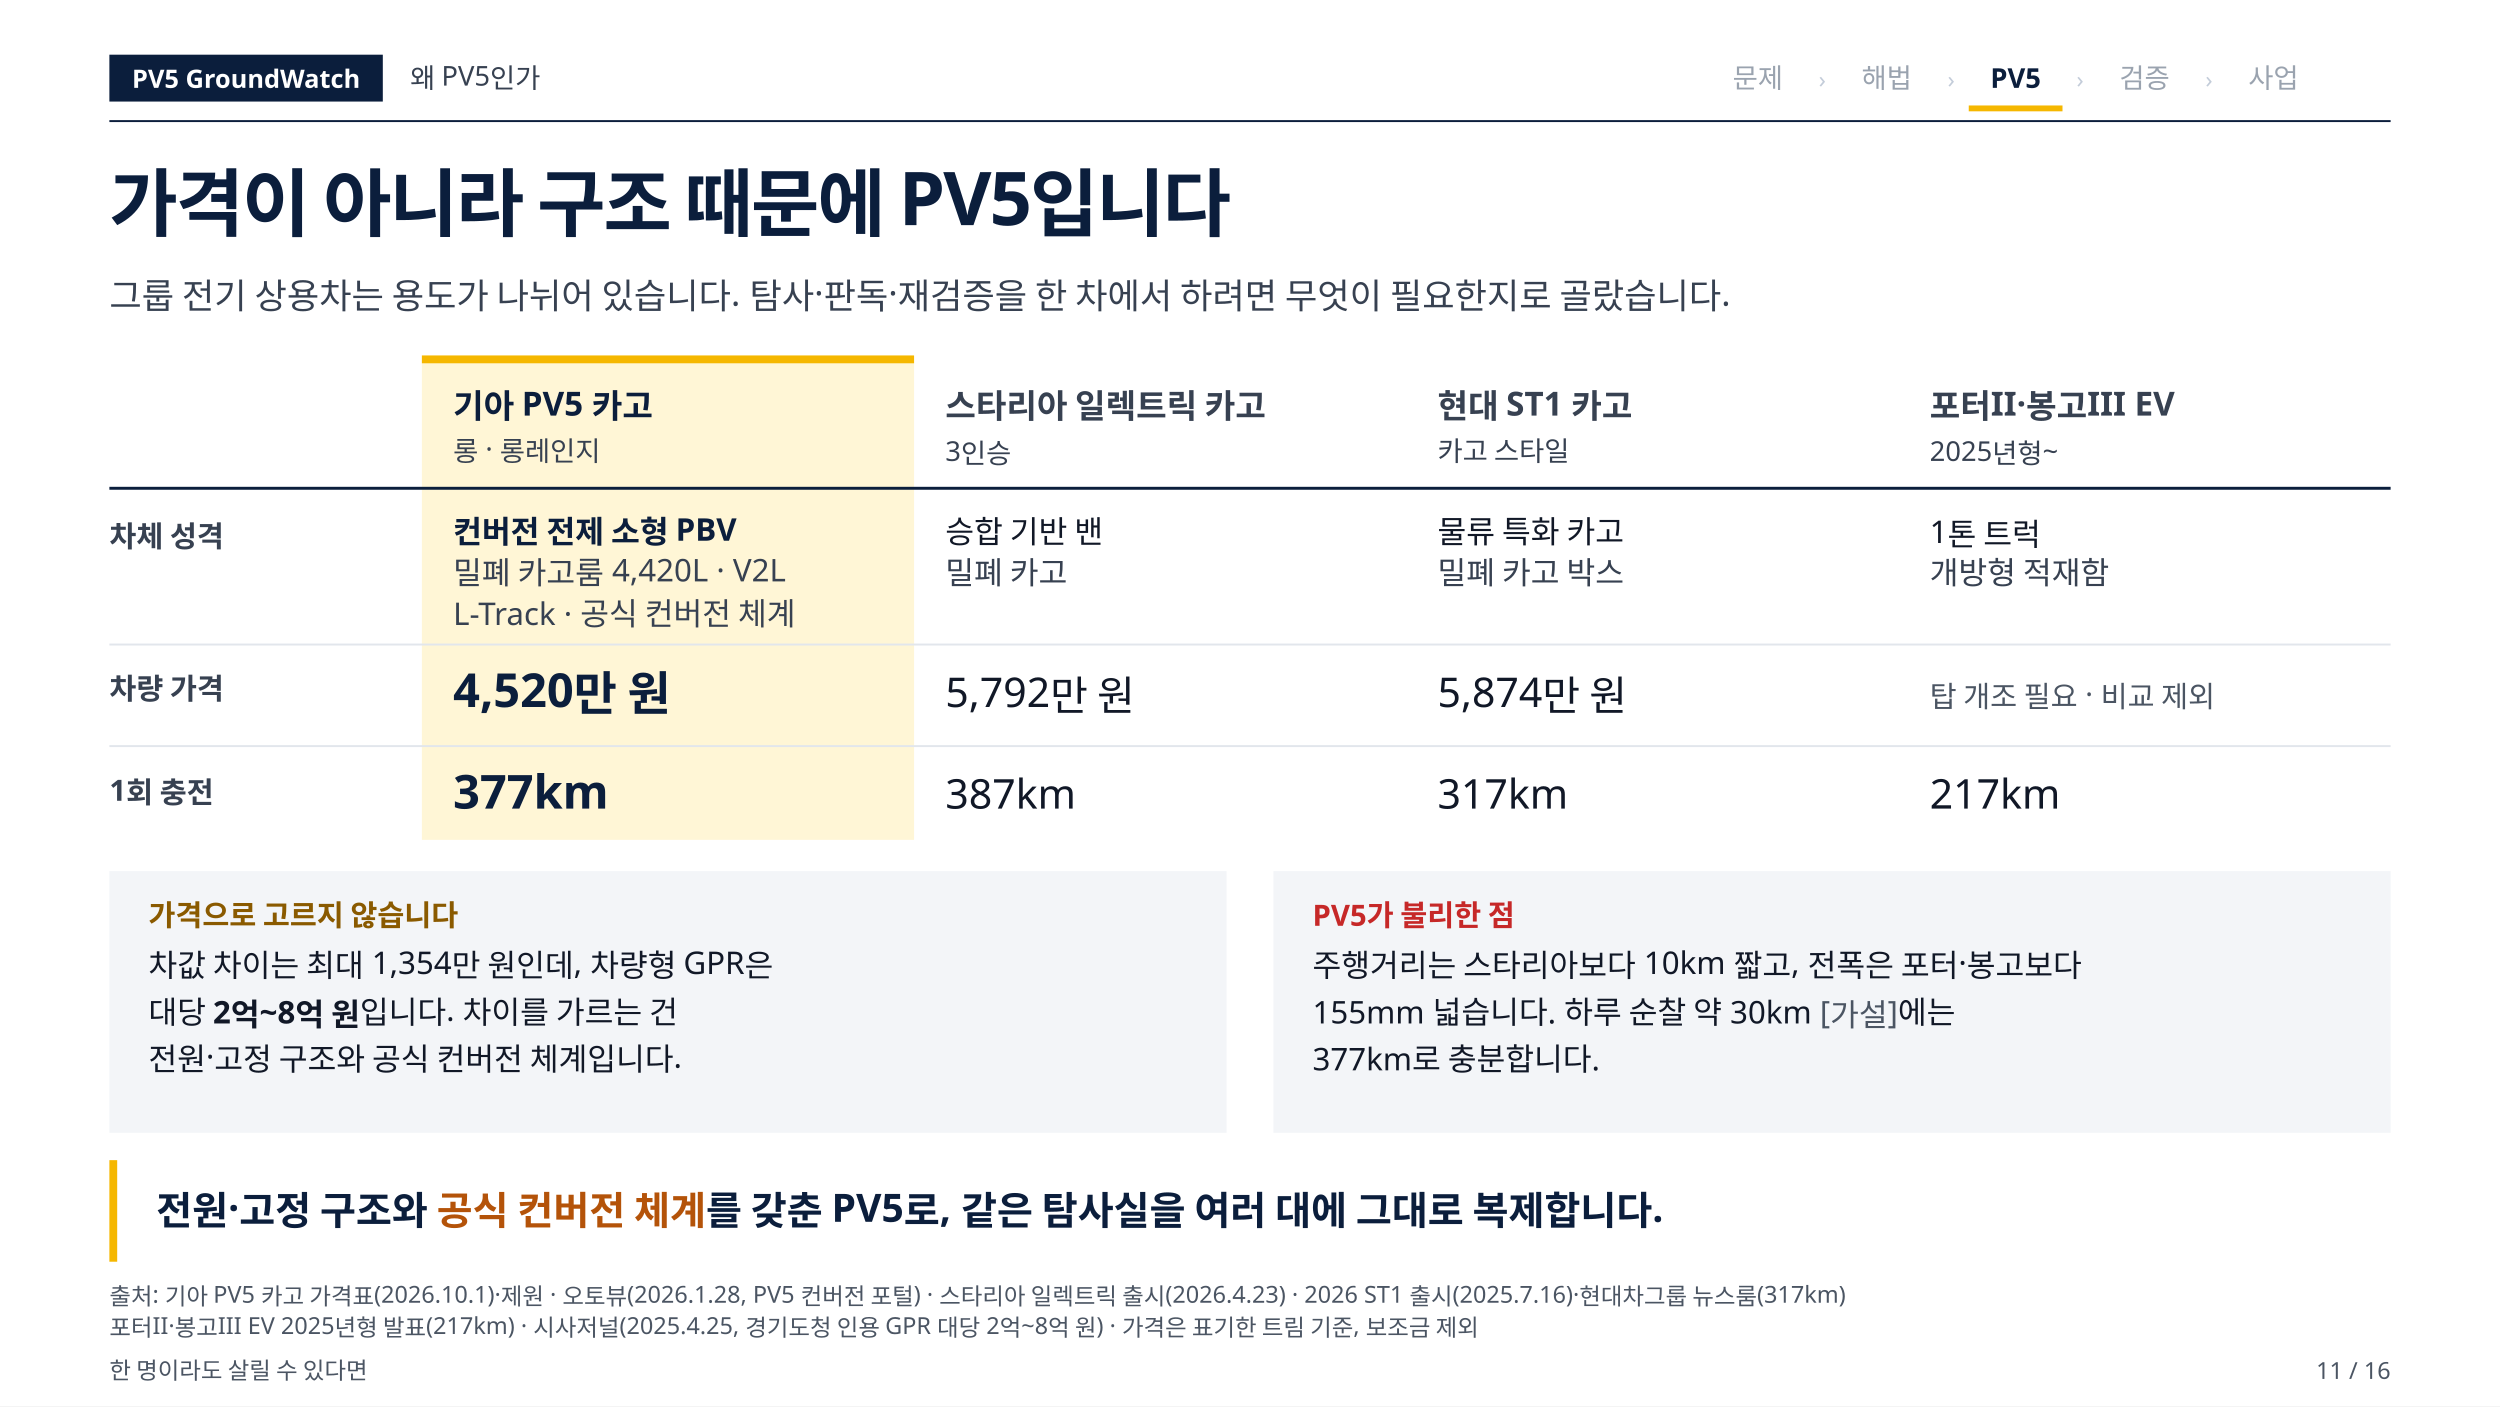
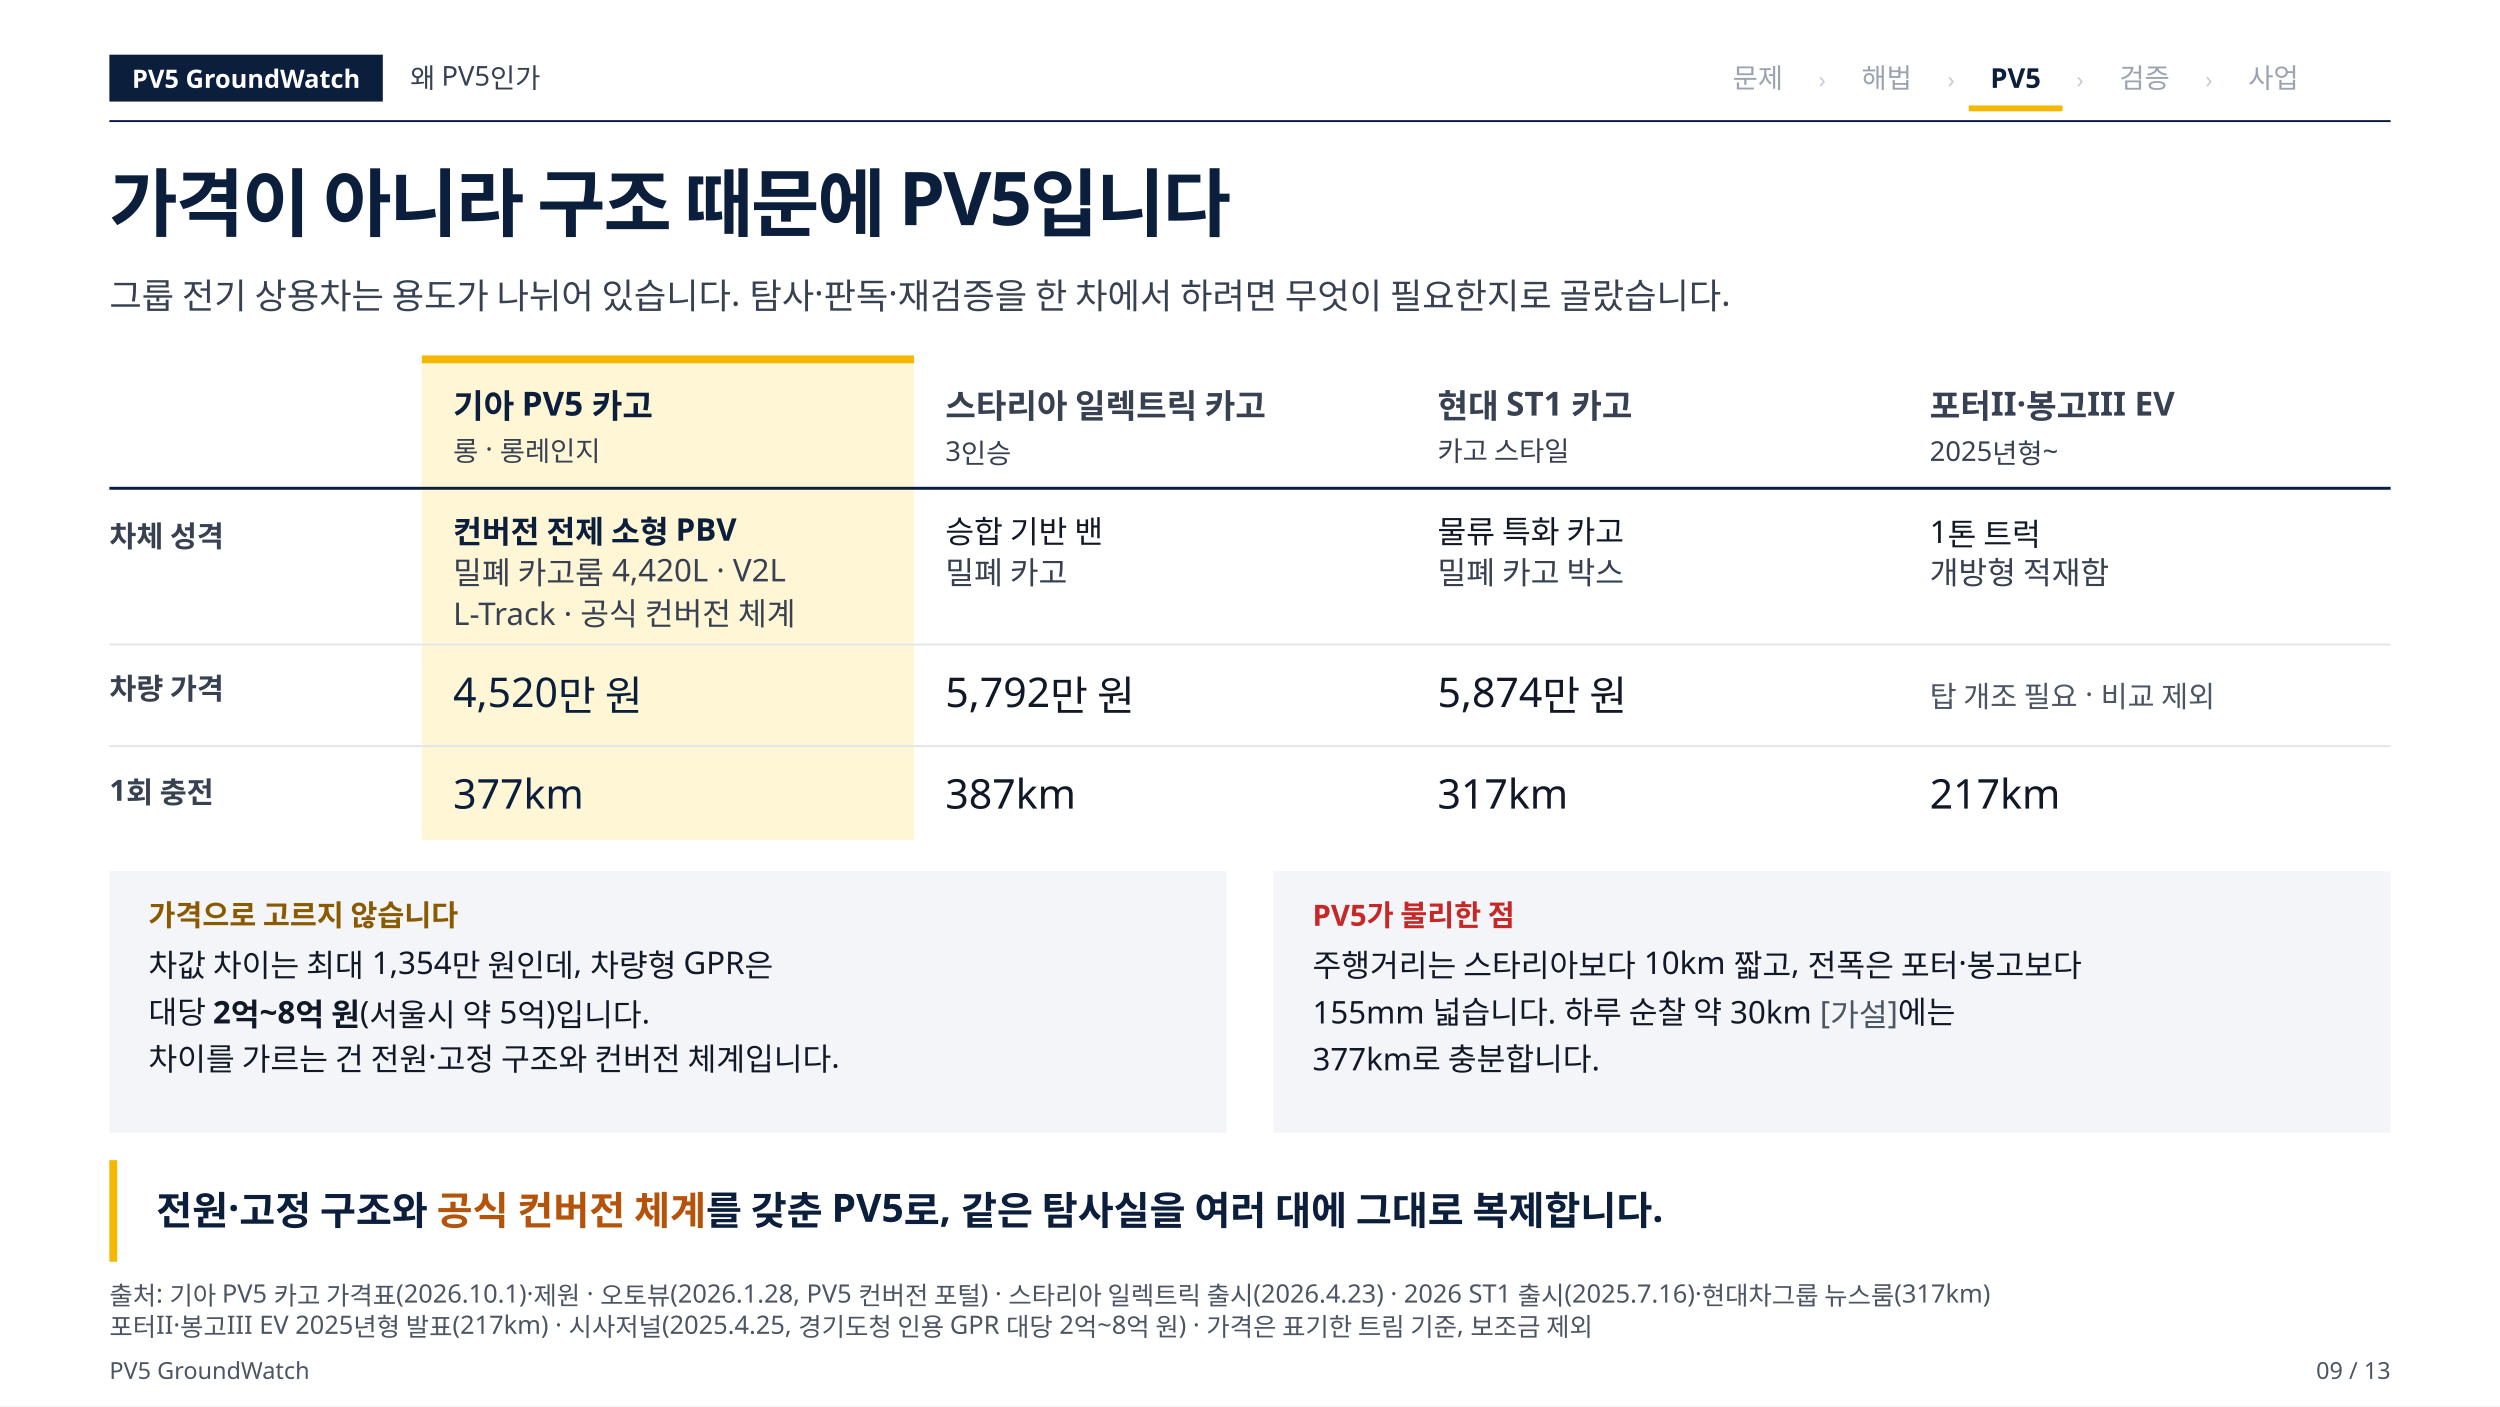
<svg xmlns="http://www.w3.org/2000/svg" viewBox="0 0 1280 720" lang="ko-KR" data-pptx-page-role="content" font-family="Pretendard, 'Malgun Gothic', sans-serif">
  <rect id="bg" x="0" y="0" width="1280" height="720" fill="#FFFFFF" />
  <g id="header" data-pptx-role="header" data-pptx-bounds="56 24 1168 40">
    <rect x="56" y="28" width="140" height="24" fill="#0B1E3C" />
    <text x="126" y="45" font-size="13" font-weight="bold" fill="#FFFFFF" text-anchor="middle">PV5 GroundWatch</text>
    <text x="210" y="45" font-size="14" fill="#374151">왜 PV5인가</text>
    <text x="900" y="45" font-size="14" font-weight="normal" fill="#9AA3AF" text-anchor="middle">문제</text>
    <text x="933" y="45" font-size="12" fill="#C3CCD9" text-anchor="middle">›</text>
    <text x="966" y="45" font-size="14" font-weight="normal" fill="#9AA3AF" text-anchor="middle">해법</text>
    <text x="999" y="45" font-size="12" fill="#C3CCD9" text-anchor="middle">›</text>
    <text x="1032" y="45" font-size="14" font-weight="bold" fill="#0B1E3C" text-anchor="middle">PV5</text>
    <rect x="1008" y="54" width="48" height="3" fill="#F5B700" />
    <text x="1065" y="45" font-size="12" fill="#C3CCD9" text-anchor="middle">›</text>
    <text x="1098" y="45" font-size="14" font-weight="normal" fill="#9AA3AF" text-anchor="middle">검증</text>
    <text x="1131" y="45" font-size="12" fill="#C3CCD9" text-anchor="middle">›</text>
    <text x="1164" y="45" font-size="14" font-weight="normal" fill="#9AA3AF" text-anchor="middle">사업</text>
    <line x1="56" y1="62" x2="1224" y2="62" stroke="#0B1E3C" stroke-width="1" />
  </g>
  <g id="title" data-pptx-bounds="56 80 1168 56" letter-spacing="-1">
    <text x="56" y="118" font-size="38" font-weight="bold" fill="#0B1E3C">가격이 아니라 구조 때문에 PV5입니다</text>
  </g>
  <g id="lead" data-pptx-bounds="56 137 1168 28">
    <text x="56" y="158" font-size="18" fill="#374151">그룹 전기 상용차는 용도가 나뉘어 있습니다. 탐사·판독·재검증을 한 차에서 하려면 무엇이 필요한지로 골랐습니다.</text>
  </g>
  <g id="compare" data-pptx-bounds="56 182 1168 248">
    <rect x="216" y="182" width="252" height="248" fill="#FFF6D6" />
    <rect x="216" y="182" width="252" height="4" fill="#F5B700" />
    <g font-size="17" font-weight="bold">
      <text x="232" y="214" fill="#0B1E3C">기아 PV5 카고</text>
      <text x="484" y="214" fill="#374151">스타리아 일렉트릭 카고</text>
      <text x="736" y="214" fill="#374151">현대 ST1 카고</text>
      <text x="988" y="214" fill="#374151">포터II·봉고III EV</text>
    </g>
    <g font-size="14" fill="#374151">
      <text x="232" y="236">롱 · 롱레인지</text>
      <text x="484" y="236">3인승</text>
      <text x="736" y="236">카고 스타일</text>
      <text x="988" y="236">2025년형~</text>
    </g>
    <line x1="56" y1="250" x2="1224" y2="250" stroke="#0B1E3C" stroke-width="1.5" />
    <g font-size="15" font-weight="bold" fill="#374151">
      <text x="56" y="280">차체 성격</text>
      <text x="56" y="358">차량 가격</text>
      <text x="56" y="410">1회 충전</text>
    </g>
    <g fill="#111827" font-size="16">
      <text x="232" y="278" font-weight="bold" fill="#0B1E3C">컨버전 전제 소형 PBV<tspan x="232" dy="21" font-weight="normal" fill="#374151">밀폐 카고룸 4,420L · V2L</tspan>
        <tspan x="232" dy="21" font-weight="normal" fill="#374151">L-Track · 공식 컨버전 체계</tspan>
      </text>
      <text x="484" y="278">승합 기반 밴<tspan x="484" dy="21" fill="#374151">밀폐 카고</tspan>
      </text>
      <text x="736" y="278">물류 특화 카고<tspan x="736" dy="21" fill="#374151">밀폐 카고 박스</tspan>
      </text>
      <text x="988" y="278">1톤 트럭<tspan x="988" dy="21" fill="#374151">개방형 적재함</tspan>
      </text>
      <line x1="56" y1="330" x2="1224" y2="330" stroke="#E2E6EC" stroke-width="1" />
-       <text x="232" y="362" font-size="24" font-weight="bold" fill="#0B1E3C">4,520만 원</text>
+       <text x="232" y="362" font-size="21" fill="#0B1E3C">4,520만 원</text>
      <text x="484" y="362" font-size="21">5,792만 원</text>
      <text x="736" y="362" font-size="21">5,874만 원</text>
      <text x="988" y="362" font-size="15" fill="#4B5563">탑 개조 필요 · 비교 제외</text>
      <line x1="56" y1="382" x2="1224" y2="382" stroke="#E2E6EC" stroke-width="1" />
-       <text x="232" y="414" font-size="24" font-weight="bold" fill="#0B1E3C">377km</text>
+       <text x="232" y="414" font-size="21" fill="#0B1E3C">377km</text>
      <text x="484" y="414" font-size="21">387km</text>
      <text x="736" y="414" font-size="21">317km</text>
      <text x="988" y="414" font-size="21">217km</text>
    </g>
  </g>
  <g id="honest" data-pptx-bounds="56 446 1168 134">
    <rect x="56" y="446" width="572" height="134" fill="#F3F5F8" />
    <text x="76" y="474" font-size="15" font-weight="bold" fill="#8A5A00">가격으로 고르지 않습니다</text>
-     <text x="76" y="500" font-size="16" fill="#111827">차값 차이는 최대 1,354만 원인데, 차량형 GPR은<tspan x="76" dy="24">대당 <tspan font-weight="bold">2억~8억 원</tspan>입니다. 차이를 가르는 건</tspan>
-       <tspan x="76" dy="24">전원·고정 구조와 공식 컨버전 체계입니다.</tspan>
+     <text x="76" y="500" font-size="16" fill="#111827">차값 차이는 최대 1,354만 원인데, 차량형 GPR은<tspan x="76" dy="24">대당 <tspan font-weight="bold">2억~8억 원</tspan>(서울시 약 5억)입니다.</tspan>
+       <tspan x="76" dy="24">차이를 가르는 건 전원·고정 구조와 컨버전 체계입니다.</tspan>
    </text>
    <rect x="652" y="446" width="572" height="134" fill="#F3F5F8" />
    <text x="672" y="474" font-size="15" font-weight="bold" fill="#C62828">PV5가 불리한 점</text>
    <text x="672" y="500" font-size="16" fill="#111827">주행거리는 스타리아보다 10km 짧고, 전폭은 포터·봉고보다<tspan x="672" dy="24">155mm 넓습니다. 하루 순찰 약 30km <tspan fill="#4B5563">[가설]</tspan>에는</tspan>
      <tspan x="672" dy="24">377km로 충분합니다.</tspan>
    </text>
  </g>
  <g id="conclusion" data-pptx-bounds="56 594 1168 52">
    <rect x="56" y="594" width="4" height="52" fill="#F5B700" />
    <text x="80" y="627" font-size="20" font-weight="bold" fill="#0B1E3C">전원·고정 구조와 <tspan fill="#B45309">공식 컨버전 체계</tspan>를 갖춘 PV5로, 같은 탐사실을 여러 대에 그대로 복제합니다.</text>
  </g>
  <g id="source" data-pptx-bounds="56 656 1168 34">
-     <text x="56" y="668" font-size="12" fill="#4B5563">출처: 기아 PV5 카고 가격표(2026.10.1)·제원 · 오토뷰(2026.1.28, PV5 컨버전 포털) · 스타리아 일렉트릭 출시(2026.4.23) · 2026 ST1 출시(2025.7.16)·현대차그룹 뉴스룸(317km)<tspan x="56" dy="16">포터II·봉고III EV 2025년형 발표(217km) · 시사저널(2025.4.25, 경기도청 인용 GPR 대당 2억~8억 원) · 가격은 표기한 트림 기준, 보조금 제외</tspan>
+     <text x="56" y="668" font-size="13" fill="#4B5563">출처: 기아 PV5 카고 가격표(2026.10.1)·제원 · 오토뷰(2026.1.28, PV5 컨버전 포털) · 스타리아 일렉트릭 출시(2026.4.23) · 2026 ST1 출시(2025.7.16)·현대차그룹 뉴스룸(317km)<tspan x="56" dy="16">포터II·봉고III EV 2025년형 발표(217km) · 시사저널(2025.4.25, 경기도청 인용 GPR 대당 2억~8억 원) · 가격은 표기한 트림 기준, 보조금 제외</tspan>
    </text>
  </g>
  <g id="footer" data-pptx-role="footer" data-pptx-bounds="56 692 1168 22" fill="#4B5563" font-size="12">
-     <text x="56" y="706">한 명이라도 살릴 수 있다면</text>
-     <text x="1224" y="706" text-anchor="end">11 / 16</text>
+     <text x="56" y="706">PV5 GroundWatch</text>
+     <text x="1224" y="706" text-anchor="end">09 / 13</text>
  </g>
</svg>
